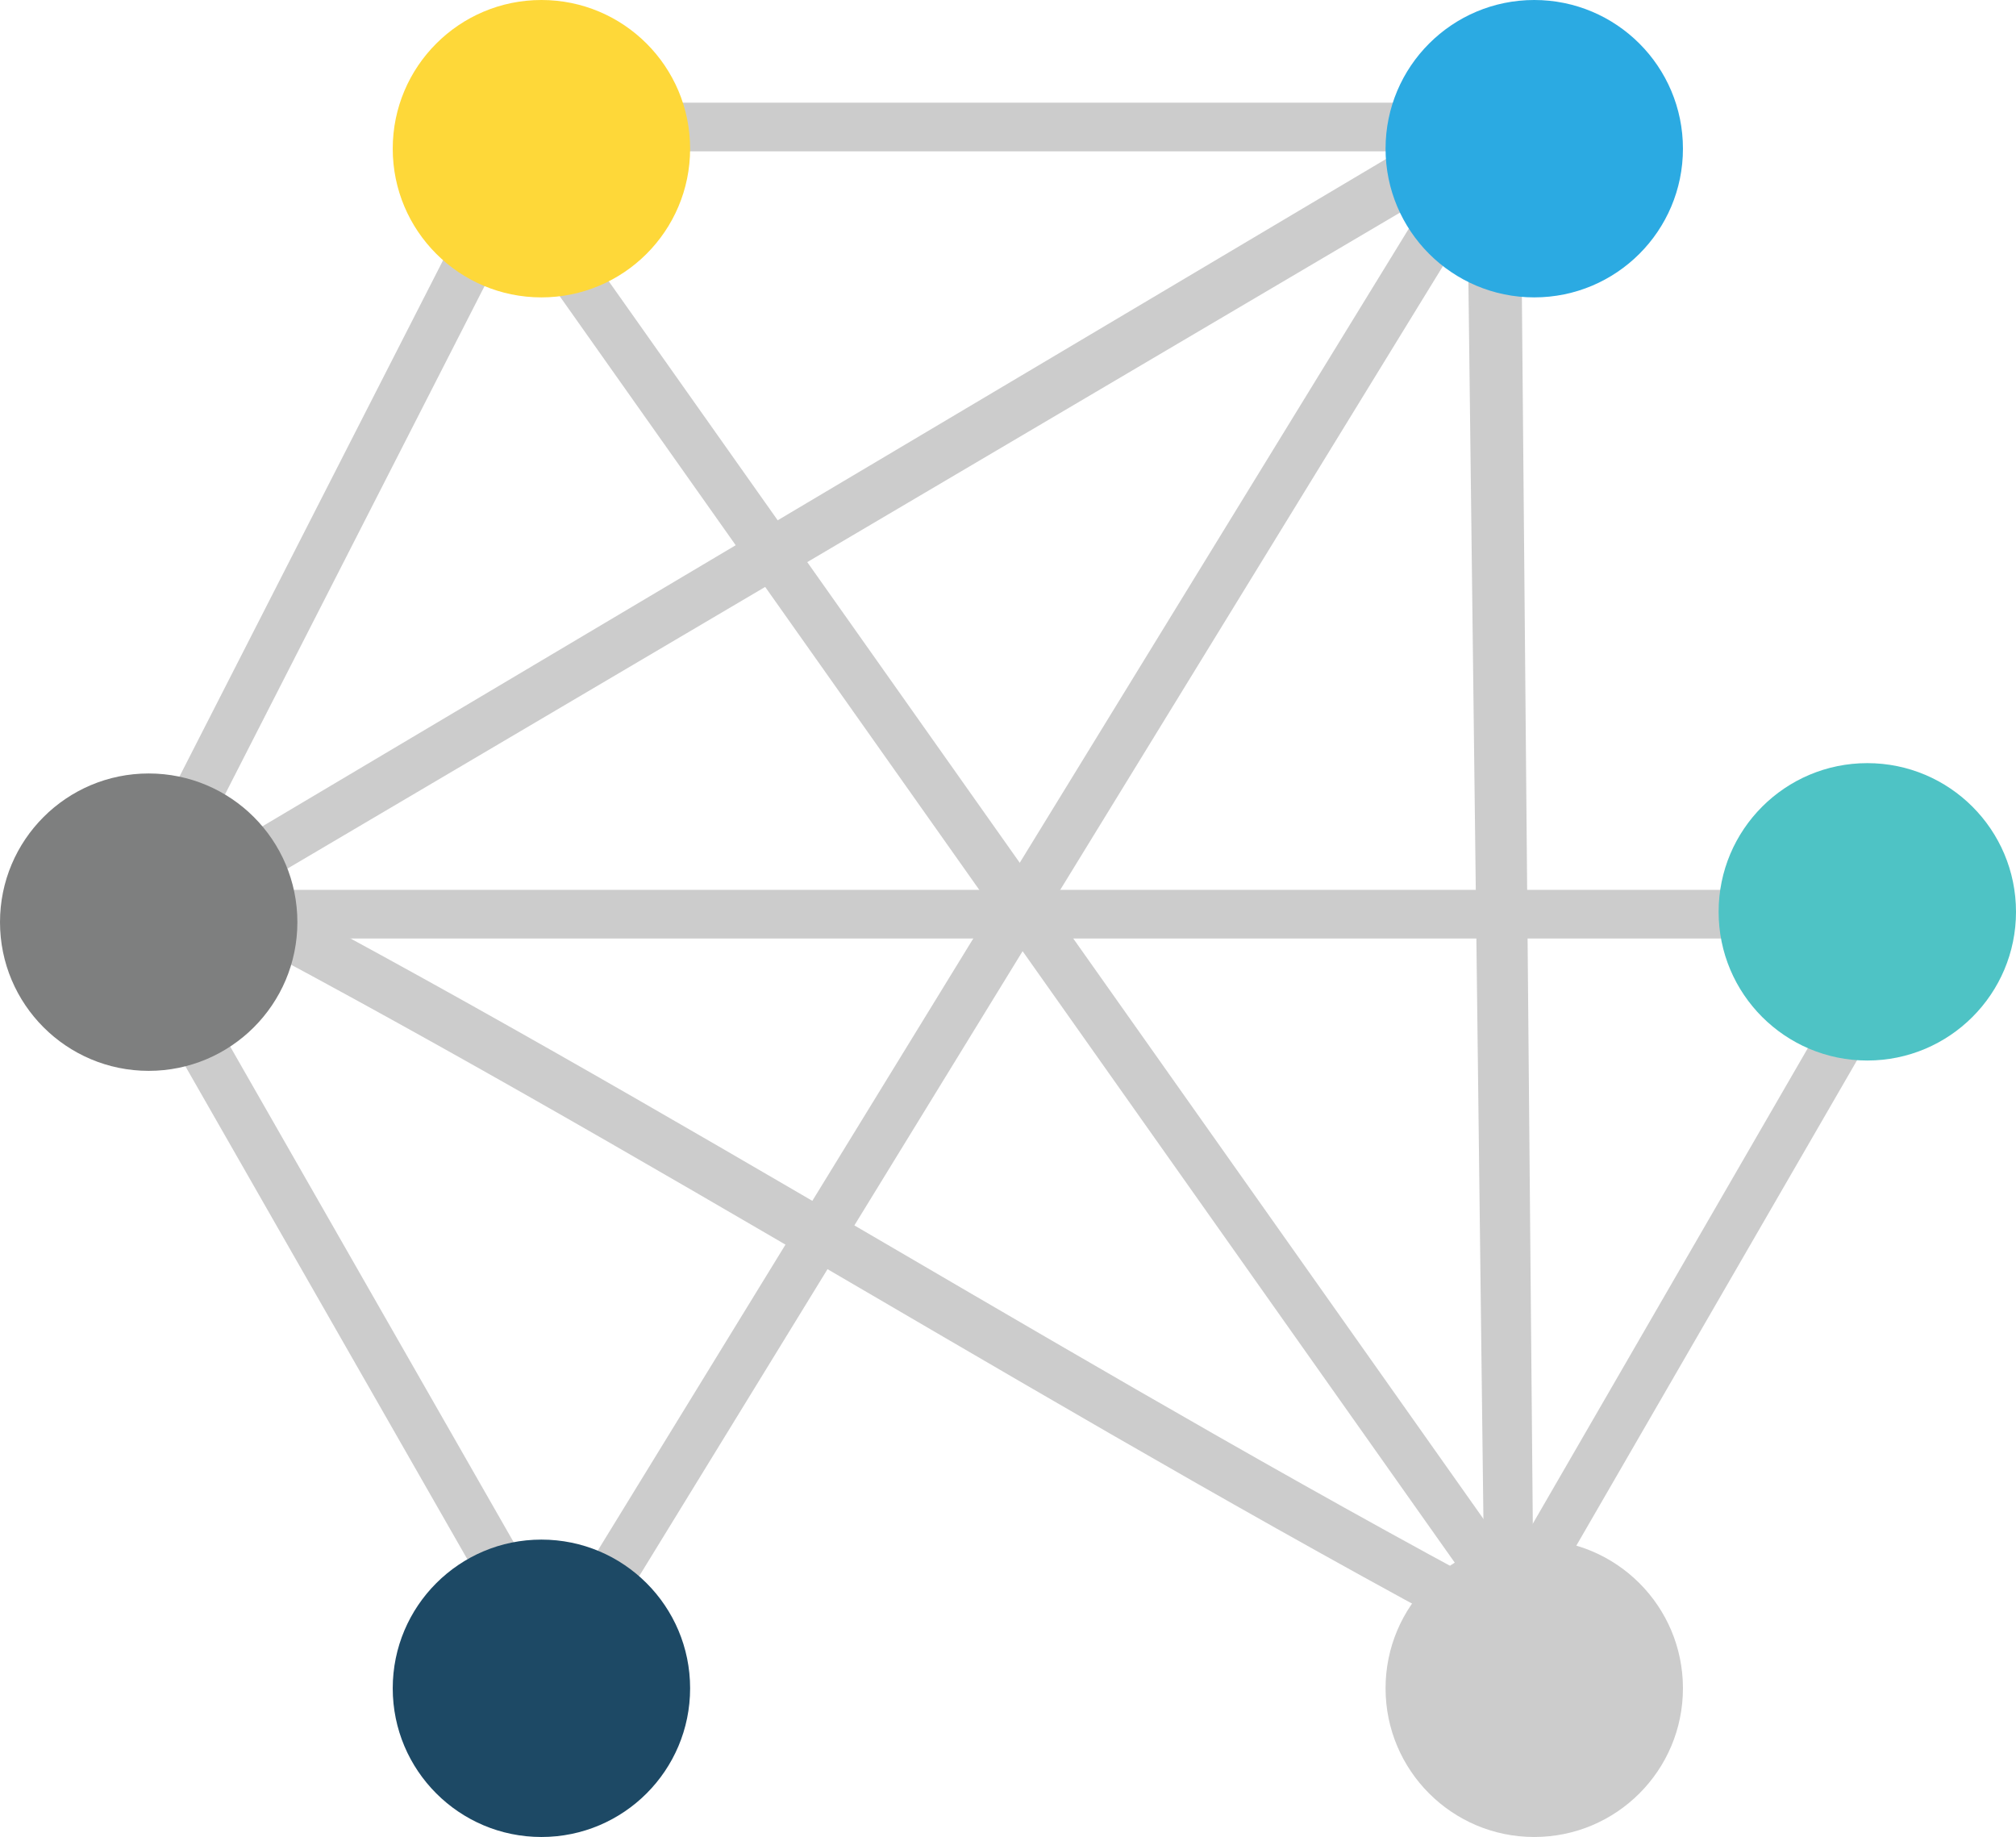
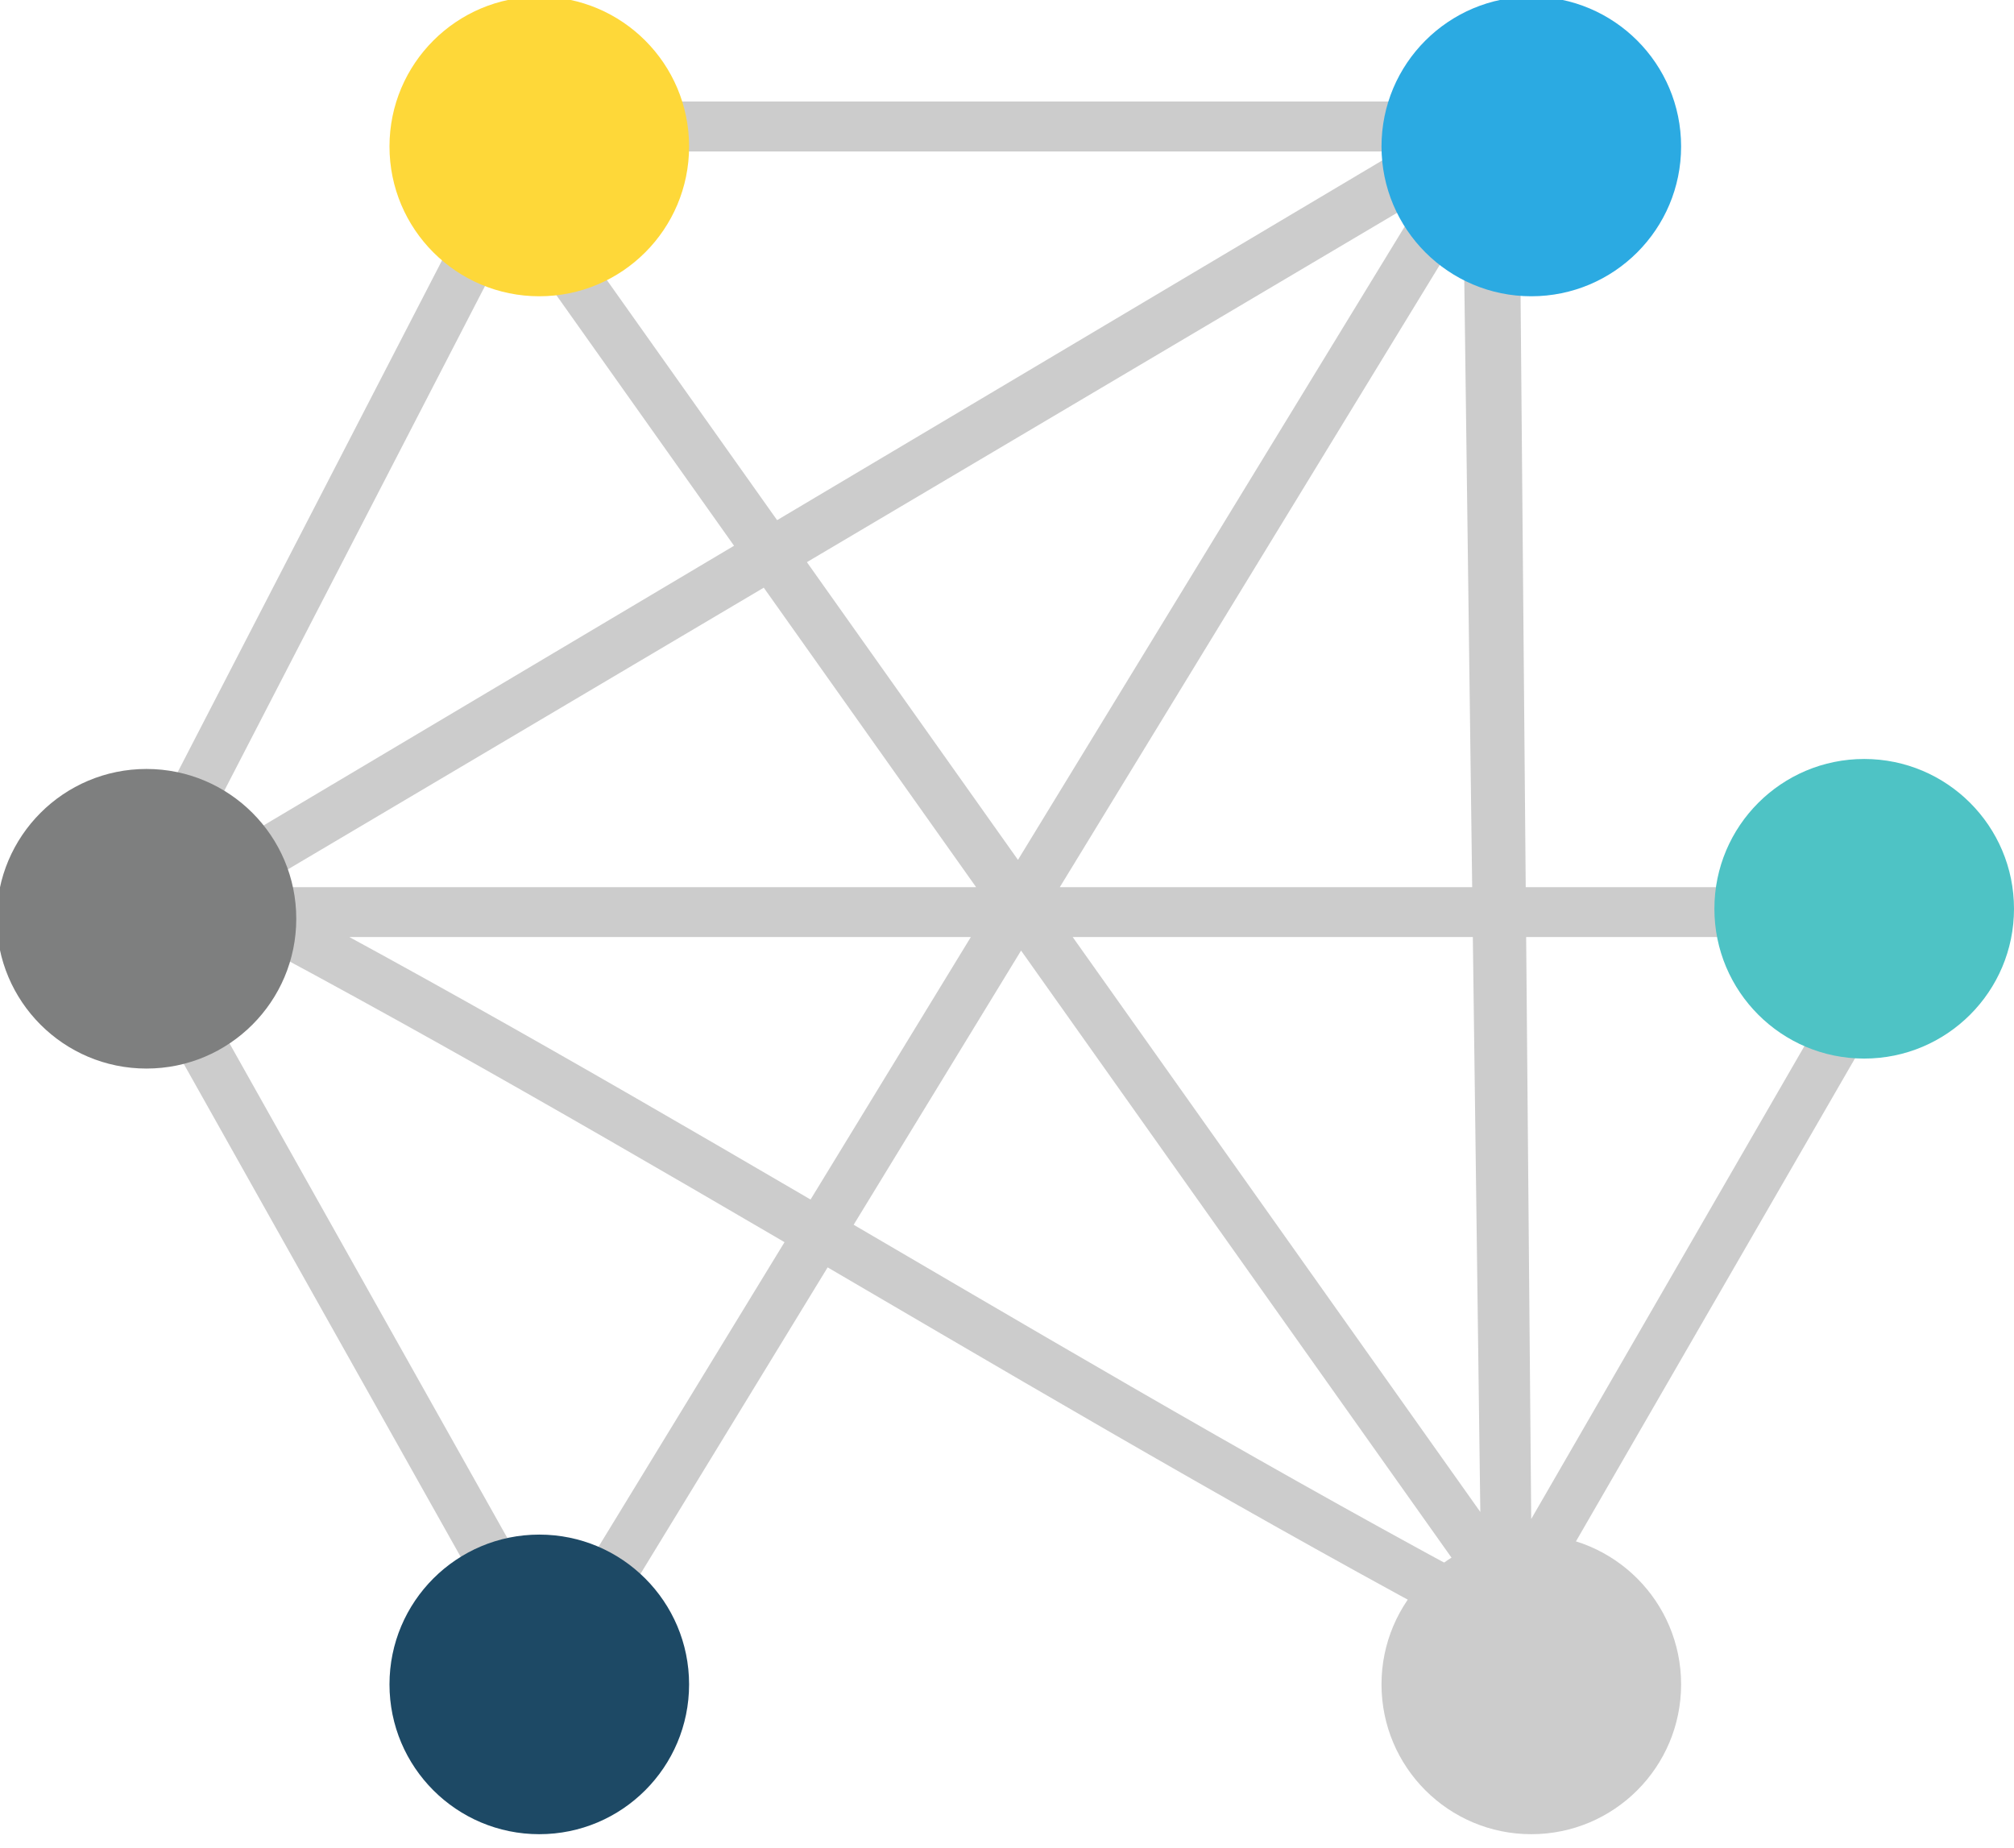
- <svg xmlns="http://www.w3.org/2000/svg" width="60.47" height="55.1">
-   <g fill="none" stroke="#ccc" stroke-miterlimit="10">
-     <path stroke-width="1.54" d="M46.26 49.32c-13.54-7.13-26.64-15.6-40.27-22.71" />
-     <g stroke-width="1.46">
-       <path d="M45.22 3.81H16.15m0 0L3.83 27.94M17.45 51.3 4.09 27.94m54.36-.52H5.38M57.81 26.7 43.27 51.84m.91-47.77L4.46 27.66 44.18 4.24z" />
-     </g>
-   </g>
-   <circle cx="4.46" cy="27.66" r="4.46" fill="#7e7f7f" />
-   <path fill="none" stroke="#ccc" stroke-miterlimit="10" stroke-width="1.46" d="m44.74 5.55.56 46.19-.41-46.1zM16.62 50.04 44.37 4.81" />
-   <circle cx="46.02" cy="4.46" r="4.46" fill="#2baae2" />
-   <circle cx="56.01" cy="27.35" r="4.46" fill="#4ec3c5" />
-   <path fill="none" stroke="#ccc" stroke-miterlimit="10" stroke-width="1.46" d="M46.26 49.32 15.63 5.98" />
-   <circle cx="46.02" cy="50.64" r="4.46" fill="#ccc" />
-   <circle cx="16.24" cy="4.46" r="4.46" fill="#fed839" />
-   <circle cx="16.24" cy="50.64" r="4.46" fill="#1d4965" />
+ <svg xmlns="http://www.w3.org/2000/svg" fill="none" viewBox="0 0 60.5 55.5">
+   <path stroke="#ccc" stroke-width="1.5" d="M46.3 49.3 15.6 6m29.6-2.2h-29m0 0L3.7 28m13.6 23.4L4.1 27.9m54.4-.5H5.4m52.4-.7L43.3 51.8m.9-47.7L4.5 27.7 44.2 4.2Zm.5 1.5.6 46.1-.4-46ZM16.7 50 44.3 4.8m1.9 44.5C32.7 42.2 19.6 33.7 6 26.6" />
+   <circle id="a" cx="16.2" cy="50.6" r="4.5" />
+   <use fill="#1d4965" href="#a" />
+   <use x="29.8" fill="#ccc" href="#a" />
+   <use y="-46.2" fill="#fed839" href="#a" />
+   <use x="29.8" y="-46.2" fill="#2baae2" href="#a" />
+   <use x="39.8" y="-23.3" fill="#4ec3c5" href="#a" />
+   <use x="-11.8" y="-23" fill="#7e7f7f" href="#a" />
</svg>
